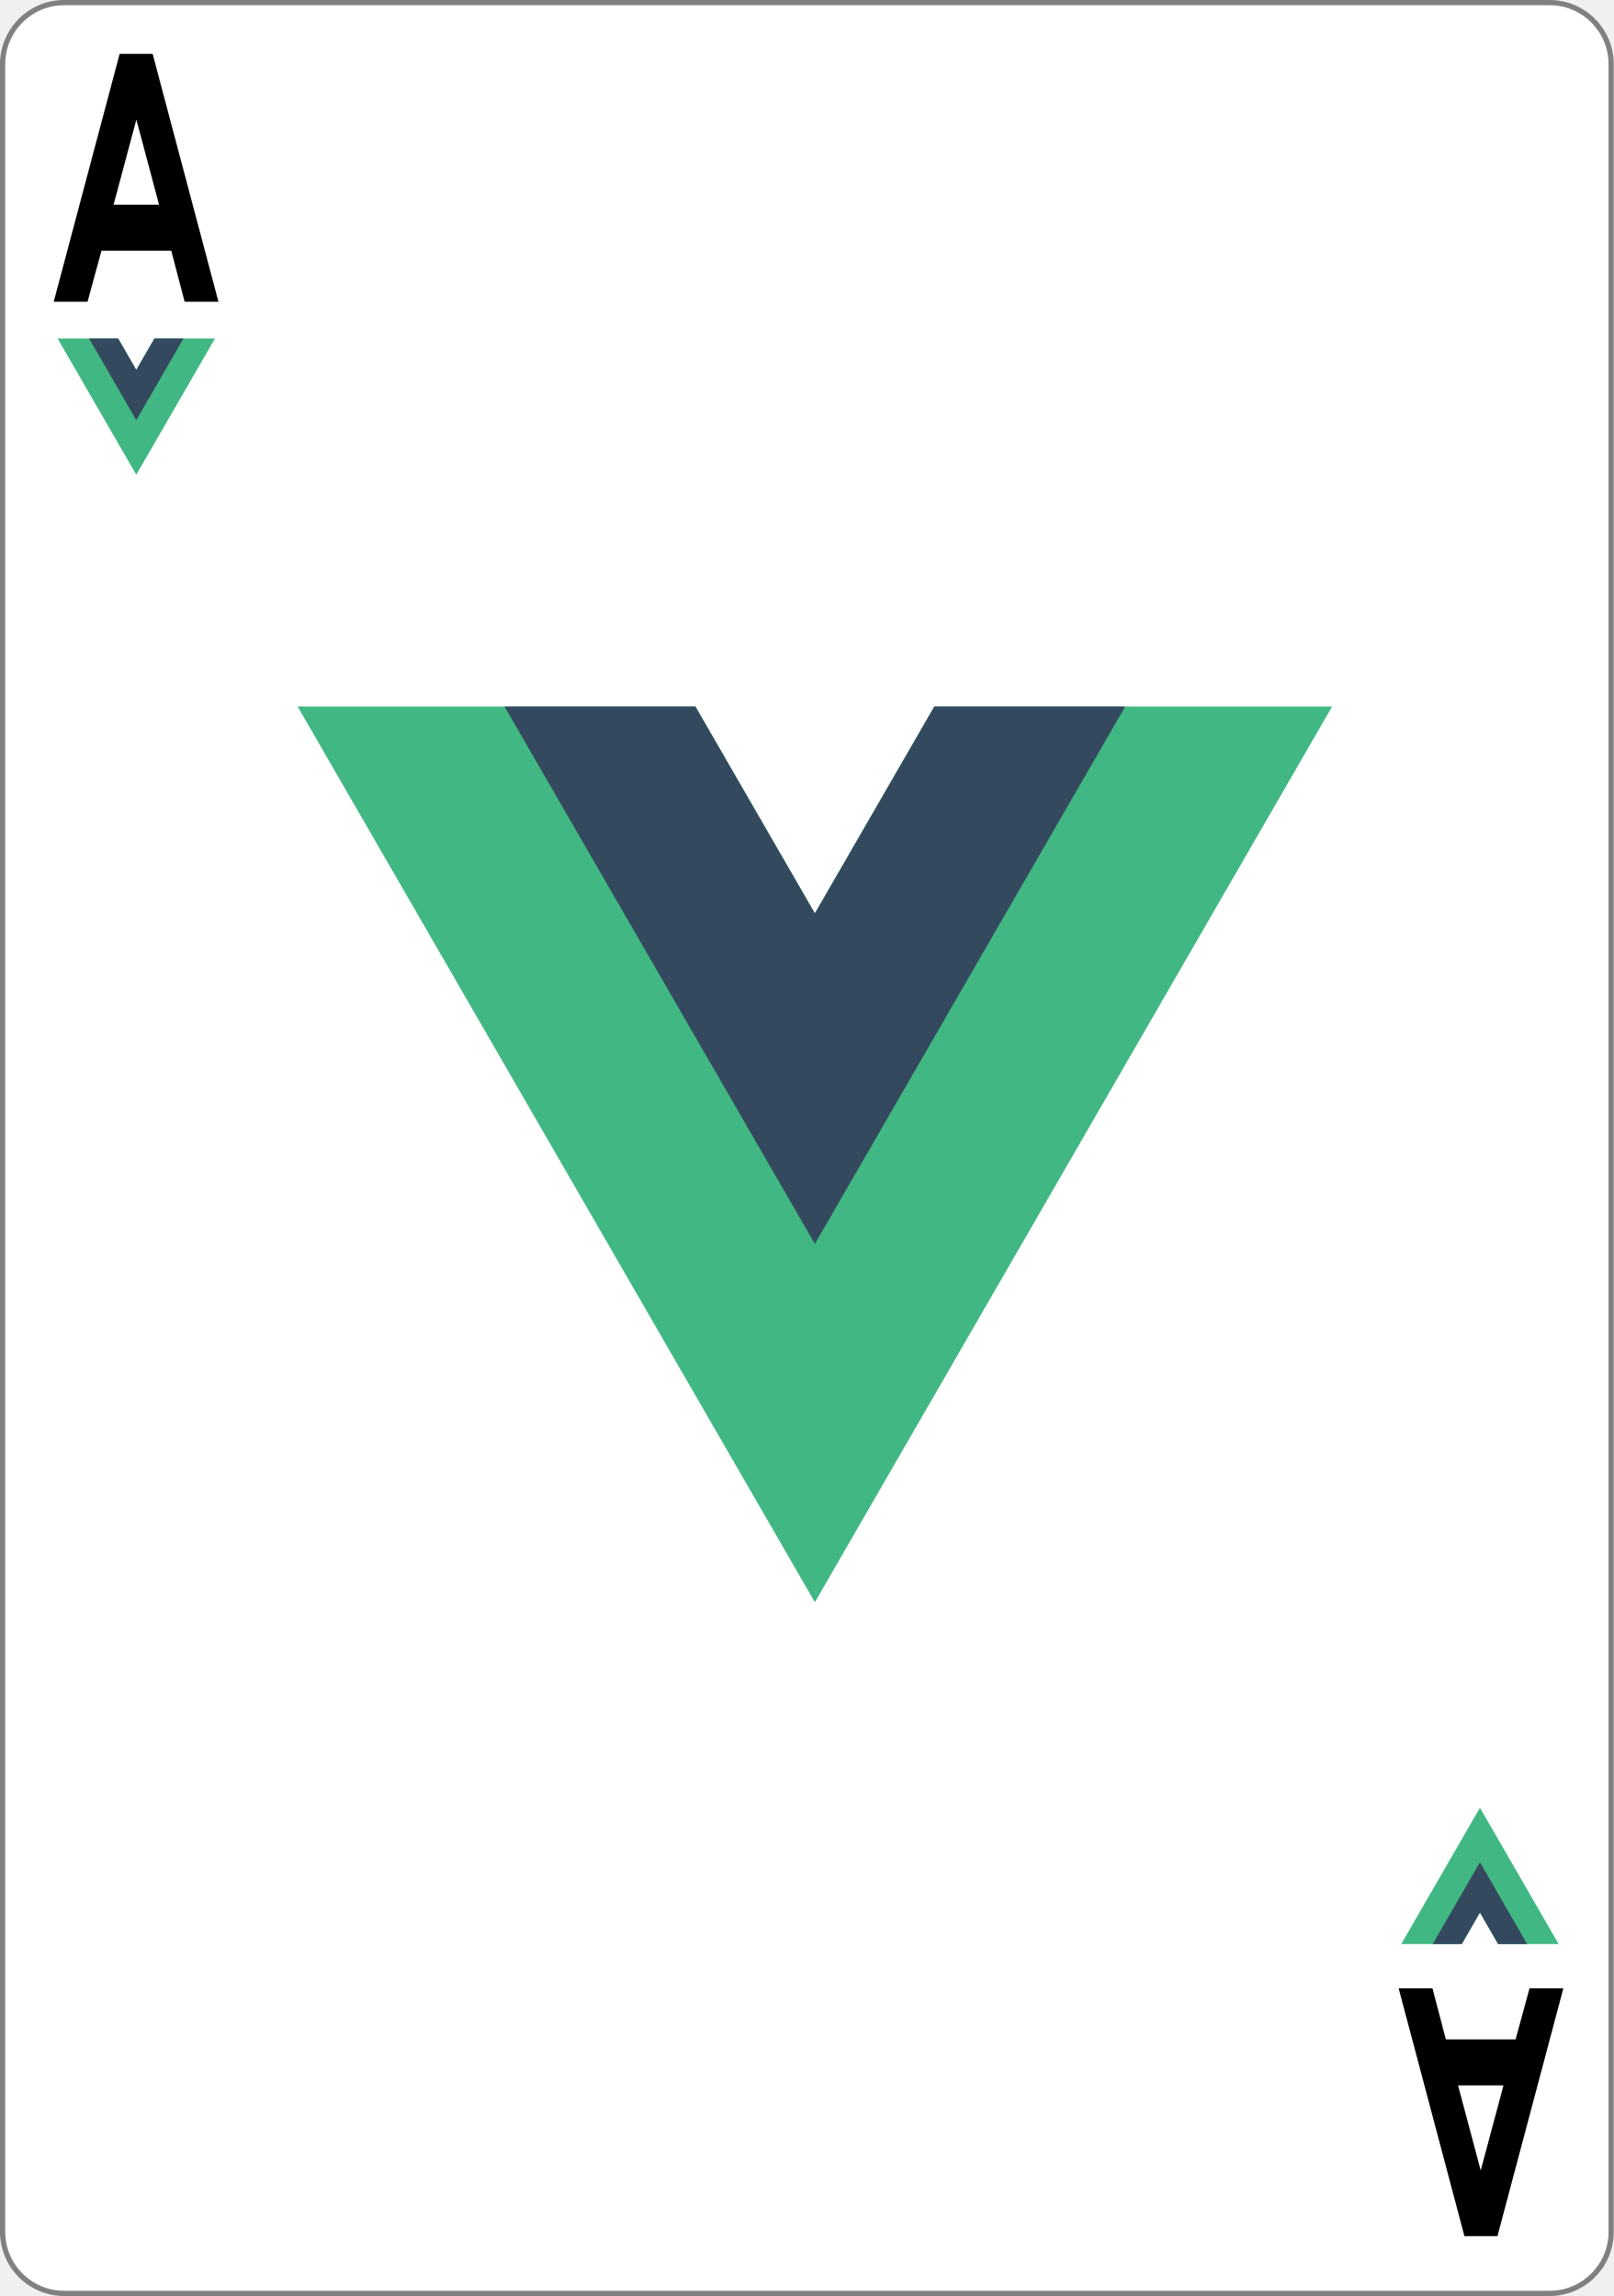
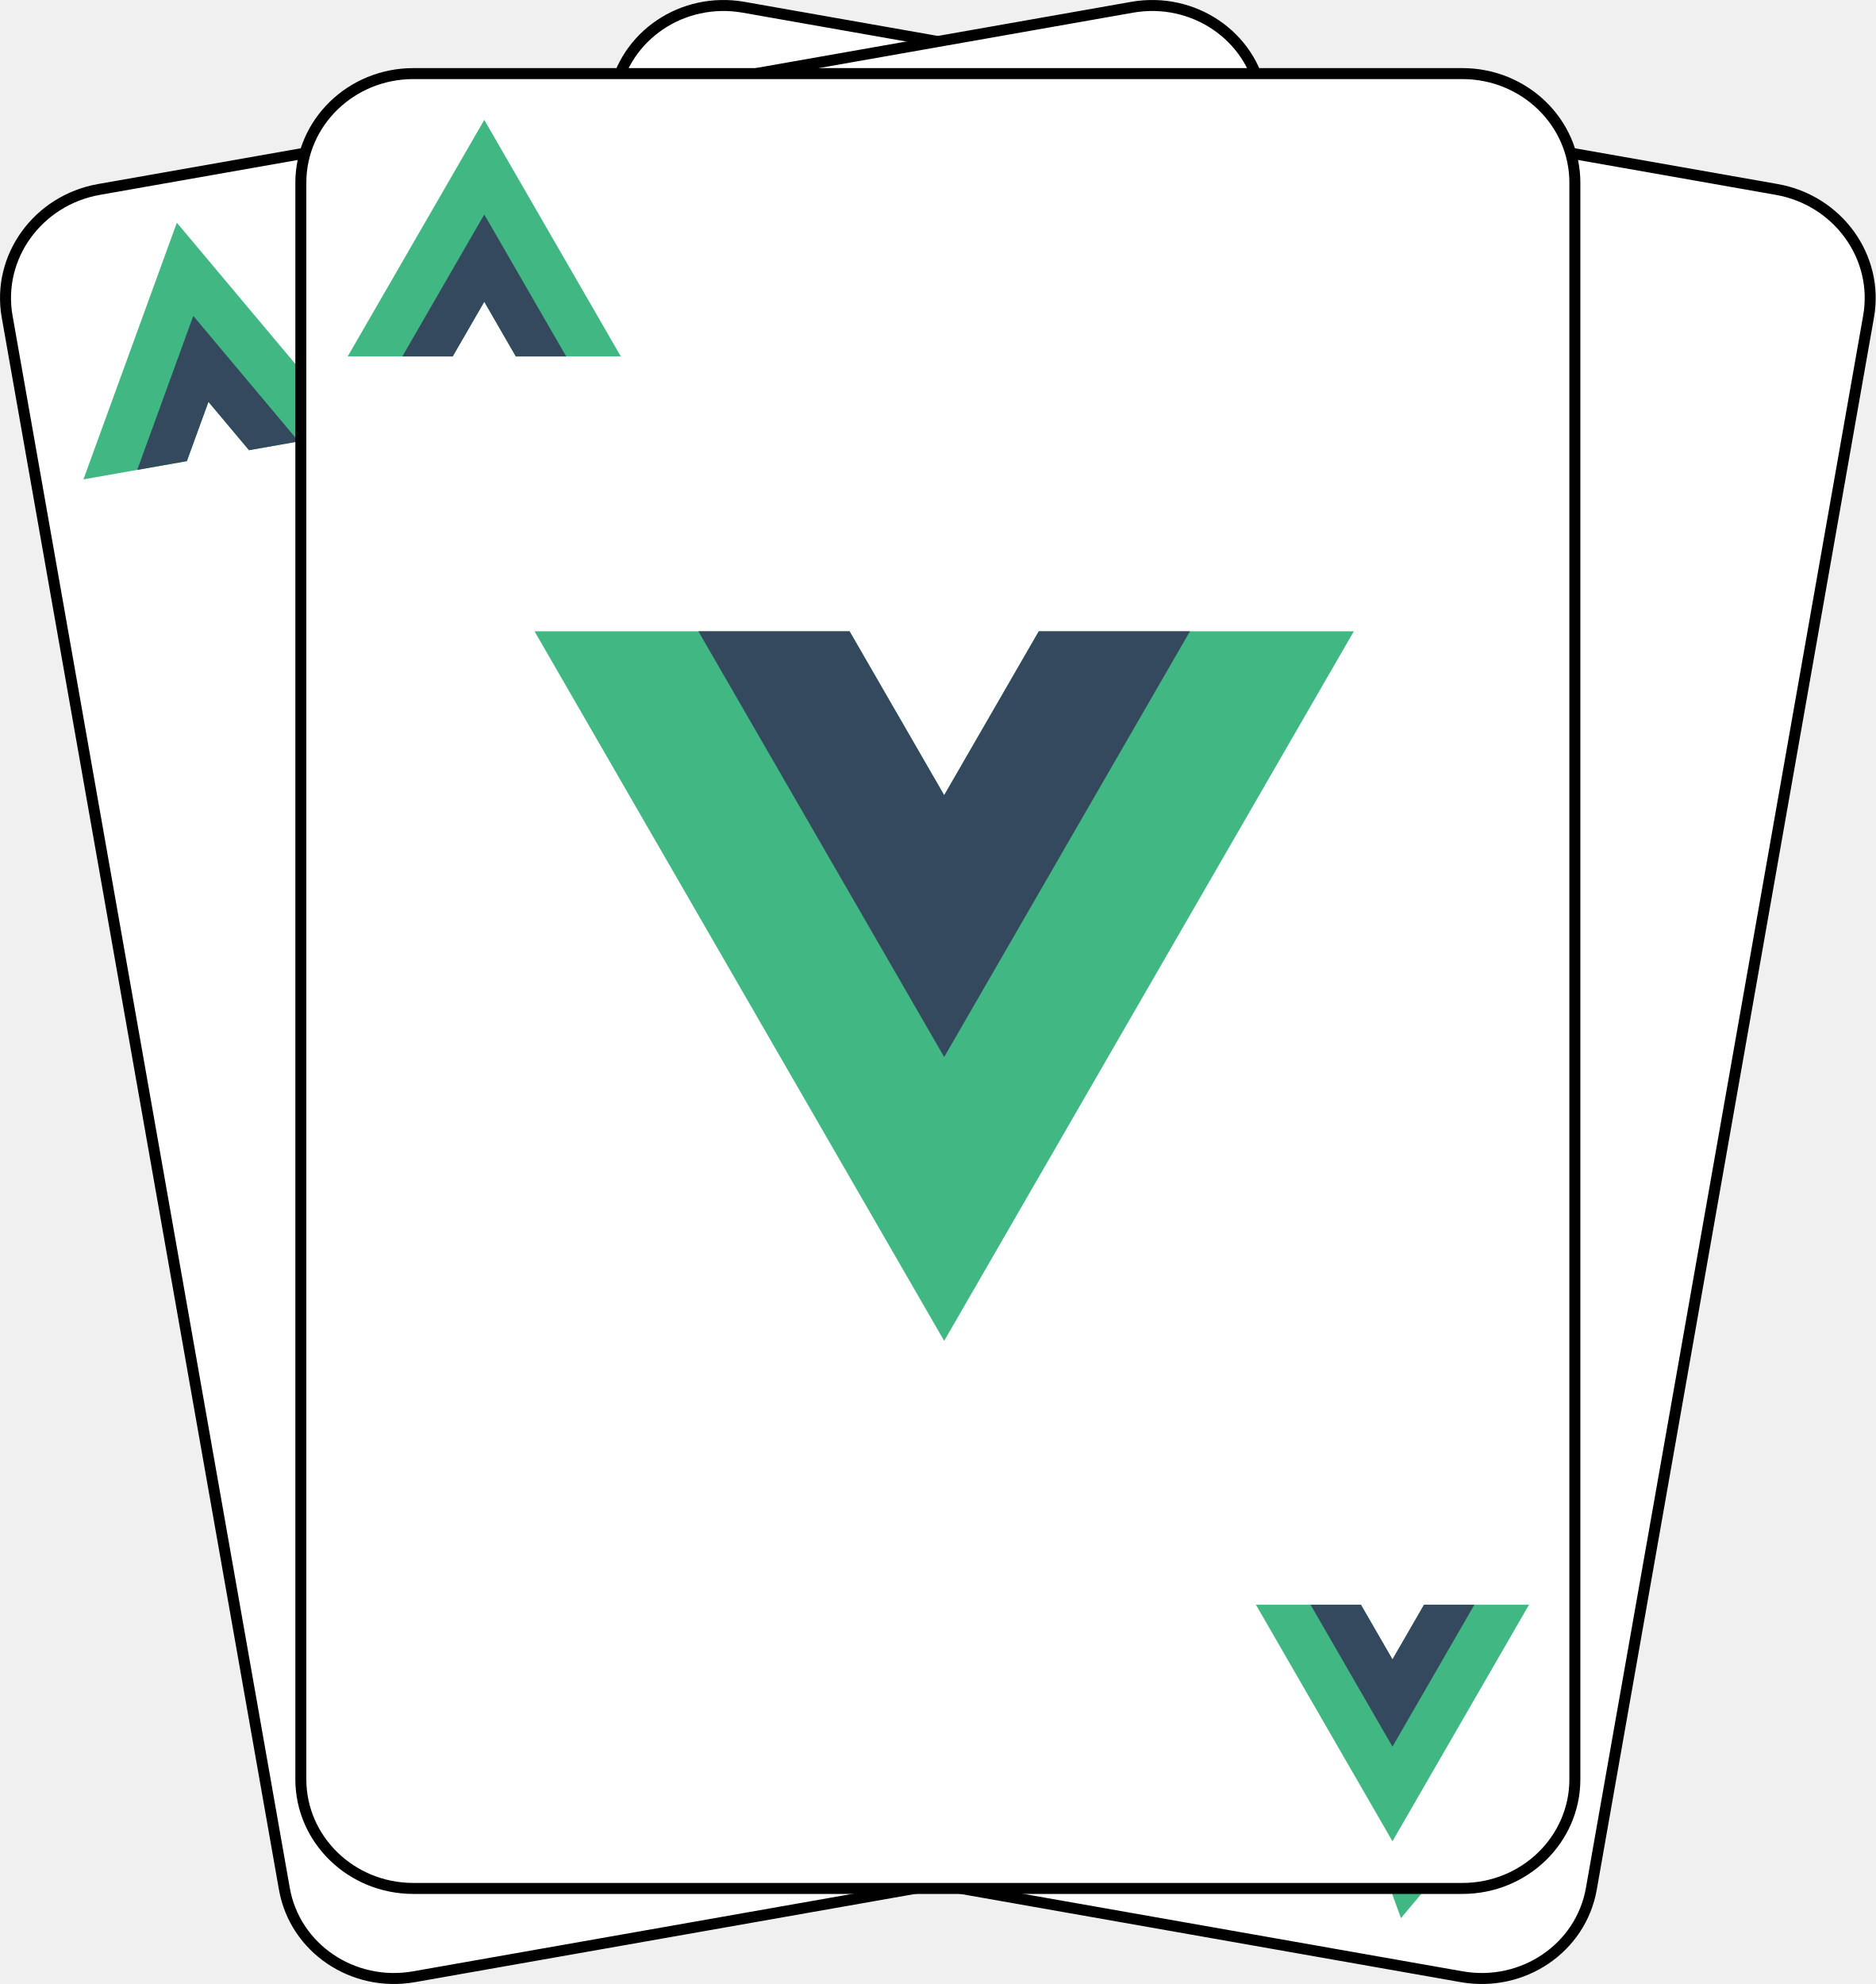
- <svg xmlns="http://www.w3.org/2000/svg" version="1.1" id="svg2" height="333" width="234">
+ <svg xmlns="http://www.w3.org/2000/svg" width="341.503" height="361.204" id="svg2" version="1.1">
  <defs id="defs4" />
-   <g id="layer3" />
-   <g id="g1157">
-     <rect rx="8.919" ry="8.946" y="0.378" x="0.378" height="332.244" width="233.244" id="rect4266" style="fill:#ffffff;fill-opacity:1;stroke:#808080;stroke-width:0.756;stroke-linecap:butt;stroke-linejoin:miter;stroke-miterlimit:4.3;stroke-dasharray:none;stroke-opacity:1" />
-     <g transform="matrix(0.07348588,0,0,0.07370838,-248.0173,214.2385)" id="g4233" style="fill:none;stroke:#000000;stroke-width:3.181;stroke-opacity:1" />
-     <g clip-path="none" style="fill:none;stroke:#000000;stroke-width:3.181;stroke-opacity:1" id="g4211" transform="matrix(0.07348588,0,0,0.07370838,-248.0173,214.2385)" />
-     <g transform="matrix(0.07348588,0,0,0.07370838,-248.0173,214.2385)" id="g4227" style="fill:none;stroke:#000000;stroke-width:3.181;stroke-opacity:1" />
-     <g aria-label="A" transform="matrix(0.3311343,0,0,0.4800404,-1.761998,-1.769021)" style="font-style:normal;font-variant:normal;font-weight:bold;font-stretch:normal;line-height:0%;font-family:'Levenim MT';-inkscape-font-specification:'Sans Bold';letter-spacing:0px;word-spacing:0px;fill:#000000;fill-opacity:1;stroke:none;stroke-width:3.181" id="text3755-0">
-       <path d="M 100.973,94.838 H 86.161 L 80.308,79.415 H 49.769 L 43.661,94.838 H 28.849 L 57.709,19.966 H 72.164 Z M 74.963,65.52 65.038,39.816 55.062,65.52 Z" style="font-size:104.24px;line-height:1.25;stroke-width:3.181" id="path992" />
-     </g>
-     <g aria-label="A" transform="matrix(-0.3311343,0,0,-0.4800404,-59.90034,-87.81017)" style="font-style:normal;font-variant:normal;font-weight:bold;font-stretch:normal;line-height:0%;font-family:'Levenim MT';-inkscape-font-specification:'Sans Bold';letter-spacing:0px;word-spacing:0px;fill:#000000;fill-opacity:1;stroke:none;stroke-width:3.181" id="text3755-2-2">
-       <path d="m -793.356,-783.658 h -14.811 l -5.853,-15.422 h -30.539 l -6.108,15.422 h -14.811 l 28.859,-74.872 h 14.455 z m -26.009,-29.318 -9.925,-25.704 -9.976,25.704 z" style="font-size:104.24px;line-height:1.25;stroke-width:3.181" id="path995" />
-     </g>
-     <g transform="matrix(0.116294,0,0,-0.116294,1.689662,76.41441)" id="g86">
-       <g transform="translate(178.06,235.01)" id="g80">
-         <path d="M 0,0 -22.669,-39.264 -45.338,0 h -75.491 L -22.669,-170.02 75.491,0 Z" fill="#41b883" id="path78" />
+   <g transform="translate(53.09104,10.85206)" id="g1008" style="display:inline">
+     <g style="stroke-width:2;stroke-miterlimit:4.3;stroke-dasharray:none" transform="rotate(10,112.1926,343.2129)" id="g1006">
+       <rect style="opacity:1;fill:#ffffff;fill-opacity:1;stroke:#000000;stroke-width:2;stroke-linecap:butt;stroke-linejoin:miter;stroke-miterlimit:4.3;stroke-dasharray:none;stroke-opacity:1" id="rect968" width="231.955" height="330.408" x="1.022" y="1.022" ry="19.866" rx="20.485" />
+       <g style="fill:none;stroke:#000000;stroke-width:27.175;stroke-miterlimit:4.3;stroke-dasharray:none;stroke-opacity:1" id="g970" transform="matrix(0.07348588,0,0,0.07370838,-248.0173,214.2385)" />
+       <g transform="matrix(0.07348588,0,0,0.07370838,-248.0173,214.2385)" id="g972" style="fill:none;stroke:#000000;stroke-width:27.175;stroke-miterlimit:4.3;stroke-dasharray:none;stroke-opacity:1" clip-path="none" />
+       <g style="fill:none;stroke:#000000;stroke-width:27.175;stroke-miterlimit:4.3;stroke-dasharray:none;stroke-opacity:1" id="g974" transform="matrix(0.07348588,0,0,0.07370838,-248.0173,214.2385)" />
+       <g style="stroke-width:7.896;stroke-miterlimit:4.3;stroke-dasharray:none" transform="matrix(0.2532791,0,0,0.2532791,-4.940094,-7.010286)" id="g984">
+         <g style="stroke-width:7.896;stroke-miterlimit:4.3;stroke-dasharray:none" transform="translate(178.06,235.01)" id="g978">
+           <path style="stroke-width:7.896;stroke-miterlimit:4.3;stroke-dasharray:none" d="M 0,0 -22.669,-39.264 -45.338,0 h -75.491 L -22.669,-170.02 75.491,0 Z" fill="#41b883" id="path976" />
+         </g>
+         <g style="stroke-width:7.896;stroke-miterlimit:4.3;stroke-dasharray:none" transform="translate(178.06,235.01)" id="g982">
+           <path style="stroke-width:7.896;stroke-miterlimit:4.3;stroke-dasharray:none" d="M 0,0 -22.669,-39.264 -45.338,0 H -81.565 L -22.669,-102.01 36.227,0 Z" fill="#34495e" id="path980" />
+         </g>
      </g>
-       <g transform="translate(178.06,235.01)" id="g84">
-         <path d="M 0,0 -22.669,-39.264 -45.338,0 H -81.565 L -22.669,-102.01 36.227,0 Z" fill="#34495e" id="path82" />
+       <g style="stroke-width:2.632;stroke-miterlimit:4.3;stroke-dasharray:none" id="g994" transform="matrix(0.7598371,0,0,-0.7598371,0.07876738,281.1232)">
+         <g style="stroke-width:2.632;stroke-miterlimit:4.3;stroke-dasharray:none" id="g988" transform="translate(178.06,235.01)">
+           <path style="stroke-width:2.632;stroke-miterlimit:4.3;stroke-dasharray:none" id="path986" fill="#41b883" d="M 0,0 -22.669,-39.264 -45.338,0 h -75.491 L -22.669,-170.02 75.491,0 Z" />
+         </g>
+         <g style="stroke-width:2.632;stroke-miterlimit:4.3;stroke-dasharray:none" id="g992" transform="translate(178.06,235.01)">
+           <path style="stroke-width:2.632;stroke-miterlimit:4.3;stroke-dasharray:none" id="path990" fill="#34495e" d="M 0,0 -22.669,-39.264 -45.338,0 H -81.565 L -22.669,-102.01 36.227,0 Z" />
+         </g>
+       </g>
+       <g style="stroke-width:7.896;stroke-miterlimit:4.3;stroke-dasharray:none" id="g1004" transform="matrix(0.2532791,0,0,-0.2532791,160.4119,339.3014)">
+         <g style="stroke-width:7.896;stroke-miterlimit:4.3;stroke-dasharray:none" id="g998" transform="translate(178.06,235.01)">
+           <path style="stroke-width:7.896;stroke-miterlimit:4.3;stroke-dasharray:none" id="path996" fill="#41b883" d="M 0,0 -22.669,-39.264 -45.338,0 h -75.491 L -22.669,-170.02 75.491,0 Z" />
+         </g>
+         <g style="stroke-width:7.896;stroke-miterlimit:4.3;stroke-dasharray:none" id="g1002" transform="translate(178.06,235.01)">
+           <path style="stroke-width:7.896;stroke-miterlimit:4.3;stroke-dasharray:none" id="path1000" fill="#34495e" d="M 0,0 -22.669,-39.264 -45.338,0 H -81.565 L -22.669,-102.01 36.227,0 Z" />
+         </g>
      </g>
    </g>
-     <g id="g86-0" transform="matrix(0.116294,0,0,0.116294,196.5233,254.6261)">
-       <g id="g80-6" transform="translate(178.06,235.01)">
-         <path id="path78-5" fill="#41b883" d="M 0,0 -22.669,-39.264 -45.338,0 h -75.491 L -22.669,-170.02 75.491,0 Z" />
+   </g>
+   <g transform="translate(53.09104,10.85206)" id="g966" style="display:inline">
+     <g style="stroke-width:2;stroke-miterlimit:4.3;stroke-dasharray:none" transform="rotate(-10,122.4677,335.6653)" id="g964">
+       <rect style="opacity:1;fill:#ffffff;fill-opacity:1;stroke:#000000;stroke-width:2;stroke-linecap:butt;stroke-linejoin:miter;stroke-miterlimit:4.3;stroke-dasharray:none;stroke-opacity:1" id="rect926" width="231.955" height="330.408" x="1.022" y="1.022" ry="19.866" rx="20.485" />
+       <g style="fill:none;stroke:#000000;stroke-width:27.175;stroke-miterlimit:4.3;stroke-dasharray:none;stroke-opacity:1" id="g928" transform="matrix(0.07348588,0,0,0.07370838,-248.0173,214.2385)" />
+       <g transform="matrix(0.07348588,0,0,0.07370838,-248.0173,214.2385)" id="g930" style="fill:none;stroke:#000000;stroke-width:27.175;stroke-miterlimit:4.3;stroke-dasharray:none;stroke-opacity:1" clip-path="none" />
+       <g style="fill:none;stroke:#000000;stroke-width:27.175;stroke-miterlimit:4.3;stroke-dasharray:none;stroke-opacity:1" id="g932" transform="matrix(0.07348588,0,0,0.07370838,-248.0173,214.2385)" />
+       <g style="stroke-width:7.896;stroke-miterlimit:4.3;stroke-dasharray:none" transform="matrix(0.2532791,0,0,0.2532791,-4.940094,-7.010286)" id="g942">
+         <g style="stroke-width:7.896;stroke-miterlimit:4.3;stroke-dasharray:none" transform="translate(178.06,235.01)" id="g936">
+           <path style="stroke-width:7.896;stroke-miterlimit:4.3;stroke-dasharray:none" d="M 0,0 -22.669,-39.264 -45.338,0 h -75.491 L -22.669,-170.02 75.491,0 Z" fill="#41b883" id="path934" />
+         </g>
+         <g style="stroke-width:7.896;stroke-miterlimit:4.3;stroke-dasharray:none" transform="translate(178.06,235.01)" id="g940">
+           <path style="stroke-width:7.896;stroke-miterlimit:4.3;stroke-dasharray:none" d="M 0,0 -22.669,-39.264 -45.338,0 H -81.565 L -22.669,-102.01 36.227,0 Z" fill="#34495e" id="path938" />
+         </g>
      </g>
-       <g id="g84-9" transform="translate(178.06,235.01)">
-         <path id="path82-8" fill="#34495e" d="M 0,0 -22.669,-39.264 -45.338,0 H -81.565 L -22.669,-102.01 36.227,0 Z" />
+       <g style="stroke-width:2.632;stroke-miterlimit:4.3;stroke-dasharray:none" id="g952" transform="matrix(0.7598371,0,0,-0.7598371,0.07876738,281.1232)">
+         <g style="stroke-width:2.632;stroke-miterlimit:4.3;stroke-dasharray:none" id="g946" transform="translate(178.06,235.01)">
+           <path style="stroke-width:2.632;stroke-miterlimit:4.3;stroke-dasharray:none" id="path944" fill="#41b883" d="M 0,0 -22.669,-39.264 -45.338,0 h -75.491 L -22.669,-170.02 75.491,0 Z" />
+         </g>
+         <g style="stroke-width:2.632;stroke-miterlimit:4.3;stroke-dasharray:none" id="g950" transform="translate(178.06,235.01)">
+           <path style="stroke-width:2.632;stroke-miterlimit:4.3;stroke-dasharray:none" id="path948" fill="#34495e" d="M 0,0 -22.669,-39.264 -45.338,0 H -81.565 L -22.669,-102.01 36.227,0 Z" />
+         </g>
+       </g>
+       <g style="stroke-width:7.896;stroke-miterlimit:4.3;stroke-dasharray:none" id="g962" transform="matrix(0.2532791,0,0,-0.2532791,160.4119,339.3014)">
+         <g style="stroke-width:7.896;stroke-miterlimit:4.3;stroke-dasharray:none" id="g956" transform="translate(178.06,235.01)">
+           <path style="stroke-width:7.896;stroke-miterlimit:4.3;stroke-dasharray:none" id="path954" fill="#41b883" d="M 0,0 -22.669,-39.264 -45.338,0 h -75.491 L -22.669,-170.02 75.491,0 Z" />
+         </g>
+         <g style="stroke-width:7.896;stroke-miterlimit:4.3;stroke-dasharray:none" id="g960" transform="translate(178.06,235.01)">
+           <path style="stroke-width:7.896;stroke-miterlimit:4.3;stroke-dasharray:none" id="path958" fill="#34495e" d="M 0,0 -22.669,-39.264 -45.338,0 H -81.565 L -22.669,-102.01 36.227,0 Z" />
+         </g>
      </g>
    </g>
-     <g transform="matrix(0.7640587,0,0,-0.7640587,-0.5708423,282.035)" id="g144">
-       <g transform="translate(178.06,235.01)" id="g138">
-         <path d="M 0,0 -22.669,-39.264 -45.338,0 h -75.491 L -22.669,-170.02 75.491,0 Z" fill="#41b883" id="path136" />
+   </g>
+   <g transform="translate(53.09104,10.85206)" id="layer2" style="display:inline">
+     <g style="stroke-width:2;stroke-miterlimit:4.3;stroke-dasharray:none" id="g1157" transform="translate(0.6603316,1.523621)">
+       <rect rx="20.485" ry="19.866" y="1.022" x="1.022" height="330.408" width="231.955" id="rect4266" style="opacity:1;fill:#ffffff;fill-opacity:1;stroke:#000000;stroke-width:2;stroke-linecap:butt;stroke-linejoin:miter;stroke-miterlimit:4.3;stroke-dasharray:none;stroke-opacity:1" />
+       <g transform="matrix(0.07348588,0,0,0.07370838,-248.0173,214.2385)" id="g4233" style="fill:none;stroke:#000000;stroke-width:27.175;stroke-miterlimit:4.3;stroke-dasharray:none;stroke-opacity:1" />
+       <g clip-path="none" style="fill:none;stroke:#000000;stroke-width:27.175;stroke-miterlimit:4.3;stroke-dasharray:none;stroke-opacity:1" id="g4211" transform="matrix(0.07348588,0,0,0.07370838,-248.0173,214.2385)" />
+       <g transform="matrix(0.07348588,0,0,0.07370838,-248.0173,214.2385)" id="g4227" style="fill:none;stroke:#000000;stroke-width:27.175;stroke-miterlimit:4.3;stroke-dasharray:none;stroke-opacity:1" />
+       <g style="stroke-width:7.896;stroke-miterlimit:4.3;stroke-dasharray:none" id="g86-0" transform="matrix(0.2532791,0,0,0.2532791,-4.940094,-7.010286)">
+         <g style="stroke-width:7.896;stroke-miterlimit:4.3;stroke-dasharray:none" id="g80-6" transform="translate(178.06,235.01)">
+           <path style="stroke-width:7.896;stroke-miterlimit:4.3;stroke-dasharray:none" id="path78-5" fill="#41b883" d="M 0,0 -22.669,-39.264 -45.338,0 h -75.491 L -22.669,-170.02 75.491,0 Z" />
+         </g>
+         <g style="stroke-width:7.896;stroke-miterlimit:4.3;stroke-dasharray:none" id="g84-9" transform="translate(178.06,235.01)">
+           <path style="stroke-width:7.896;stroke-miterlimit:4.3;stroke-dasharray:none" id="path82-8" fill="#34495e" d="M 0,0 -22.669,-39.264 -45.338,0 H -81.565 L -22.669,-102.01 36.227,0 Z" />
+         </g>
      </g>
-       <g transform="translate(178.06,235.01)" id="g142">
-         <path d="M 0,0 -22.669,-39.264 -45.338,0 H -81.565 L -22.669,-102.01 36.227,0 Z" fill="#34495e" id="path140" />
+       <g style="stroke-width:2.632;stroke-miterlimit:4.3;stroke-dasharray:none" transform="matrix(0.7598371,0,0,-0.7598371,0.07876738,281.1232)" id="g144">
+         <g style="stroke-width:2.632;stroke-miterlimit:4.3;stroke-dasharray:none" transform="translate(178.06,235.01)" id="g138">
+           <path style="stroke-width:2.632;stroke-miterlimit:4.3;stroke-dasharray:none" d="M 0,0 -22.669,-39.264 -45.338,0 h -75.491 L -22.669,-170.02 75.491,0 Z" fill="#41b883" id="path136" />
+         </g>
+         <g style="stroke-width:2.632;stroke-miterlimit:4.3;stroke-dasharray:none" transform="translate(178.06,235.01)" id="g142">
+           <path style="stroke-width:2.632;stroke-miterlimit:4.3;stroke-dasharray:none" d="M 0,0 -22.669,-39.264 -45.338,0 H -81.565 L -22.669,-102.01 36.227,0 Z" fill="#34495e" id="path140" />
+         </g>
+       </g>
+       <g style="stroke-width:7.896;stroke-miterlimit:4.3;stroke-dasharray:none" transform="matrix(0.2532791,0,0,-0.2532791,160.4119,339.3014)" id="g86-0-5">
+         <g style="stroke-width:7.896;stroke-miterlimit:4.3;stroke-dasharray:none" transform="translate(178.06,235.01)" id="g80-6-9">
+           <path style="stroke-width:7.896;stroke-miterlimit:4.3;stroke-dasharray:none" d="M 0,0 -22.669,-39.264 -45.338,0 h -75.491 L -22.669,-170.02 75.491,0 Z" fill="#41b883" id="path78-5-0" />
+         </g>
+         <g style="stroke-width:7.896;stroke-miterlimit:4.3;stroke-dasharray:none" transform="translate(178.06,235.01)" id="g84-9-1">
+           <path style="stroke-width:7.896;stroke-miterlimit:4.3;stroke-dasharray:none" d="M 0,0 -22.669,-39.264 -45.338,0 H -81.565 L -22.669,-102.01 36.227,0 Z" fill="#34495e" id="path82-8-4" />
+         </g>
      </g>
    </g>
  </g>
</svg>
